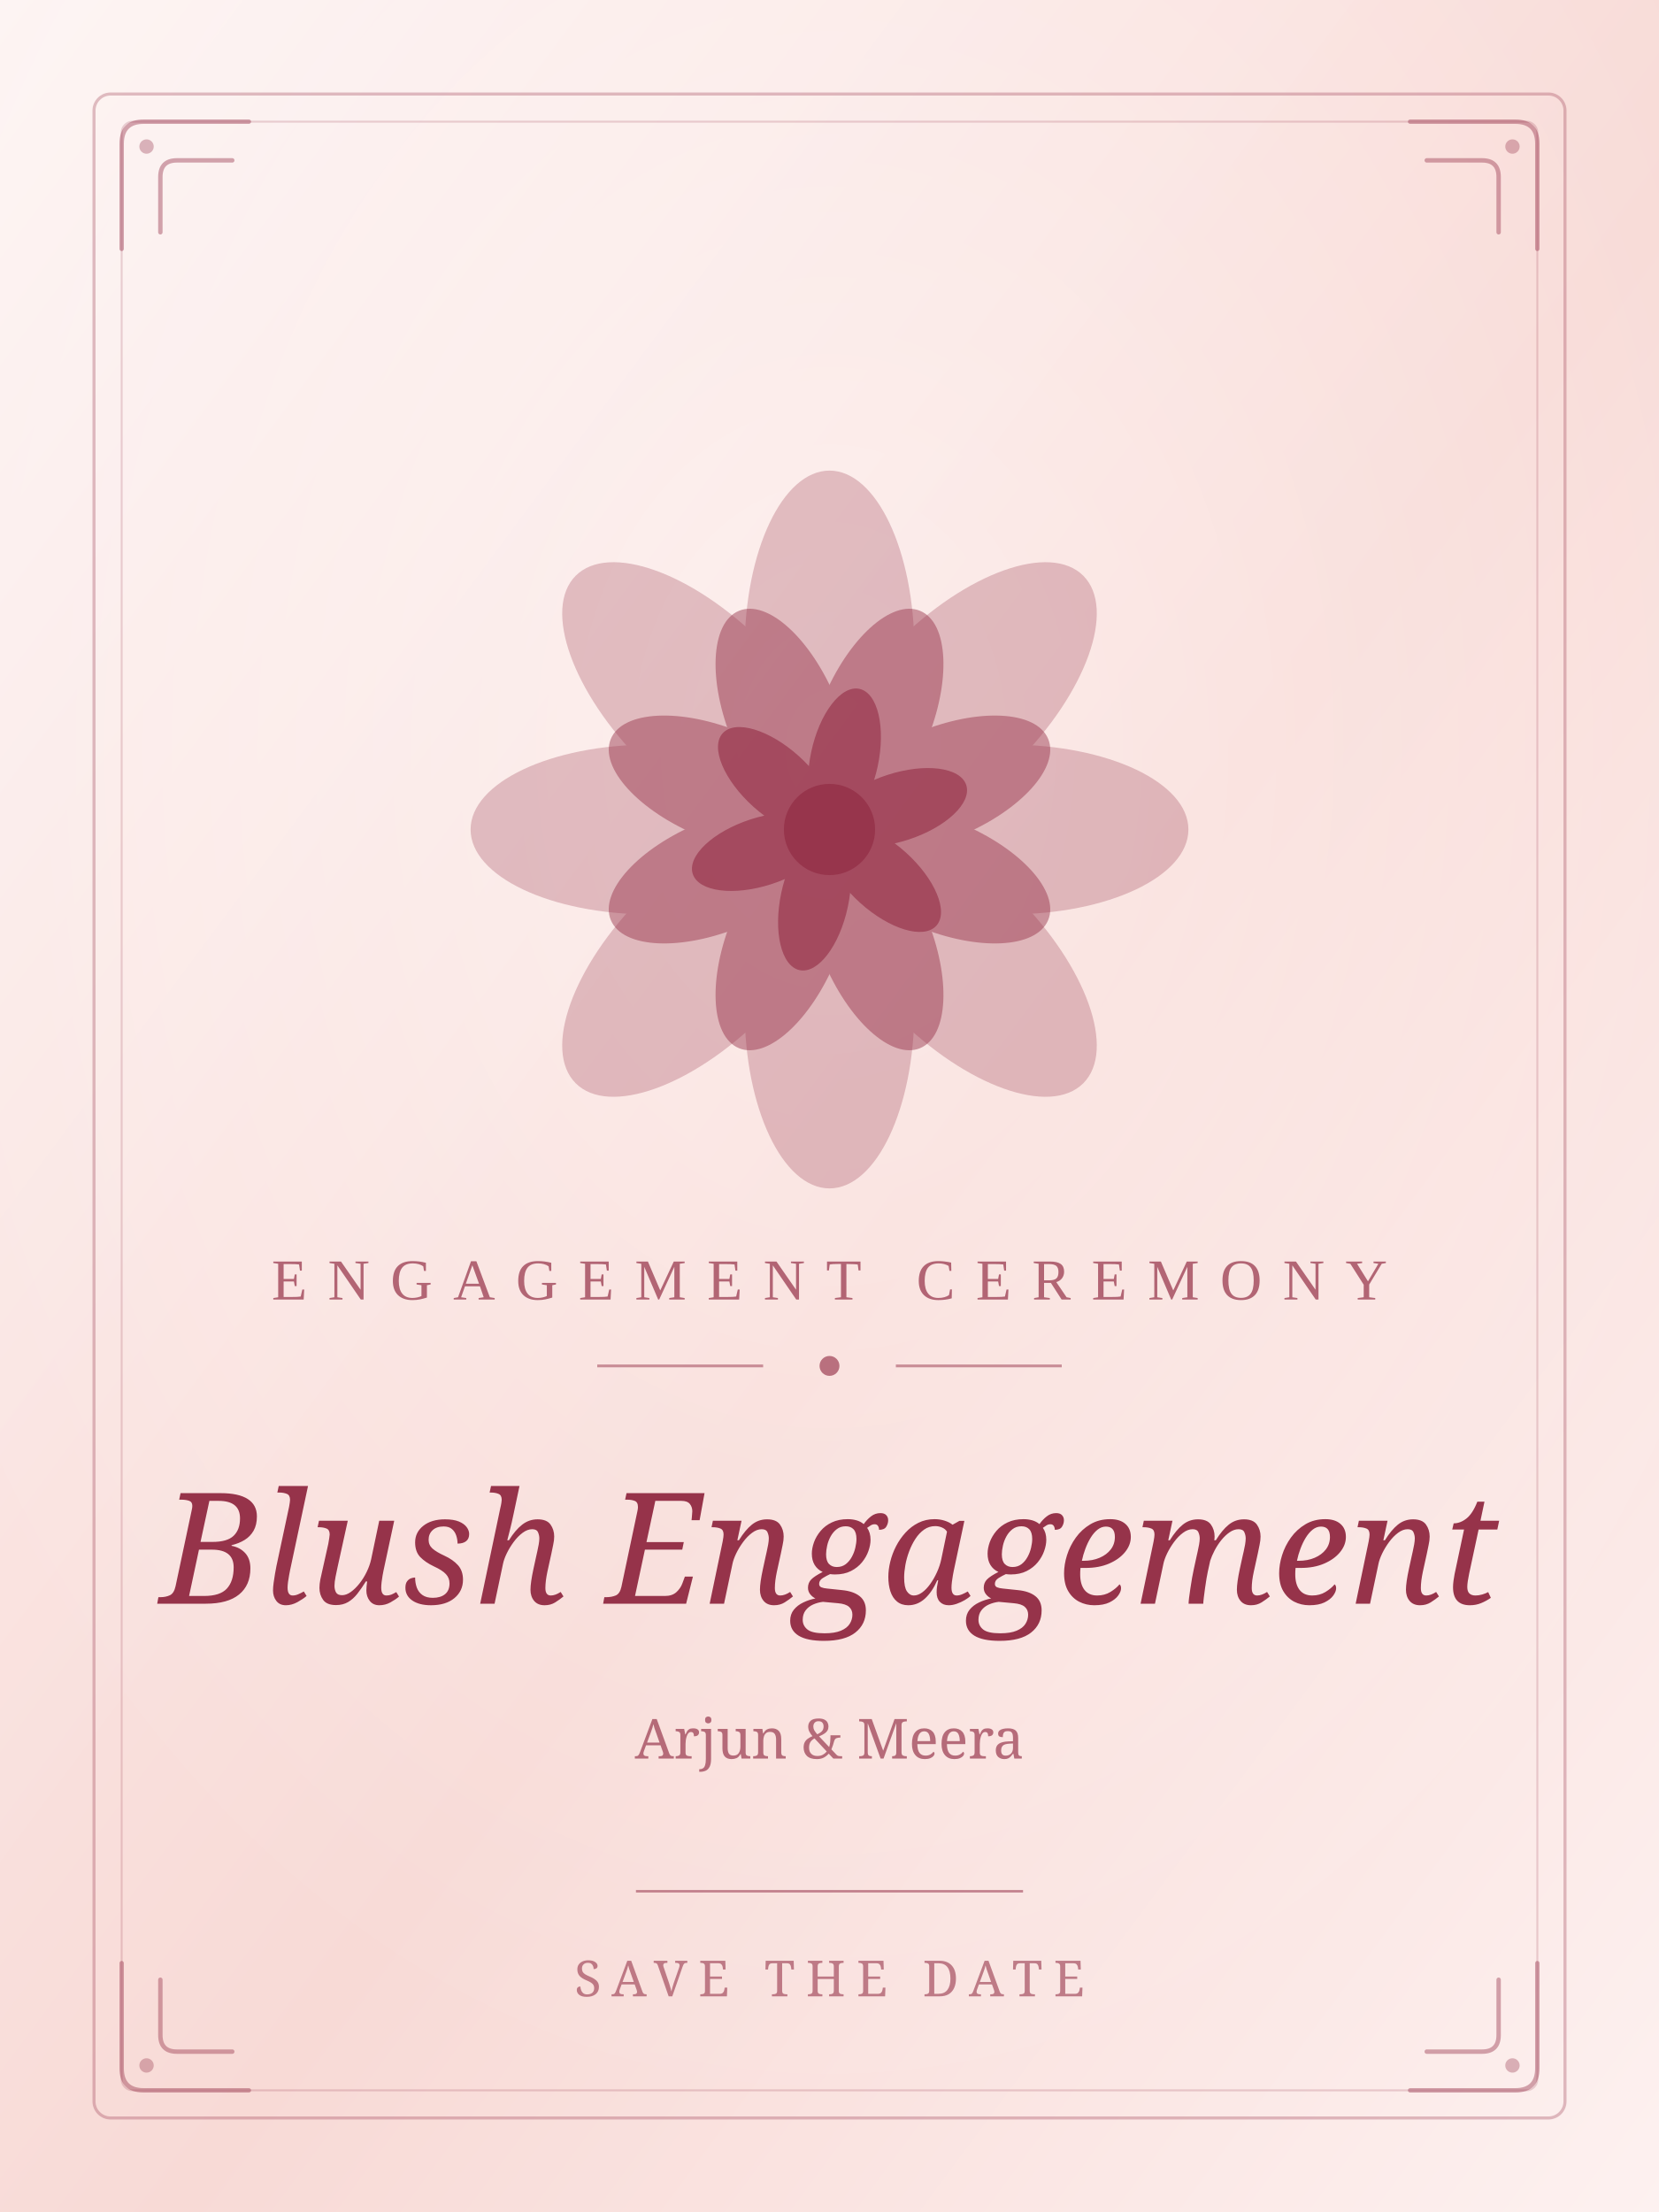
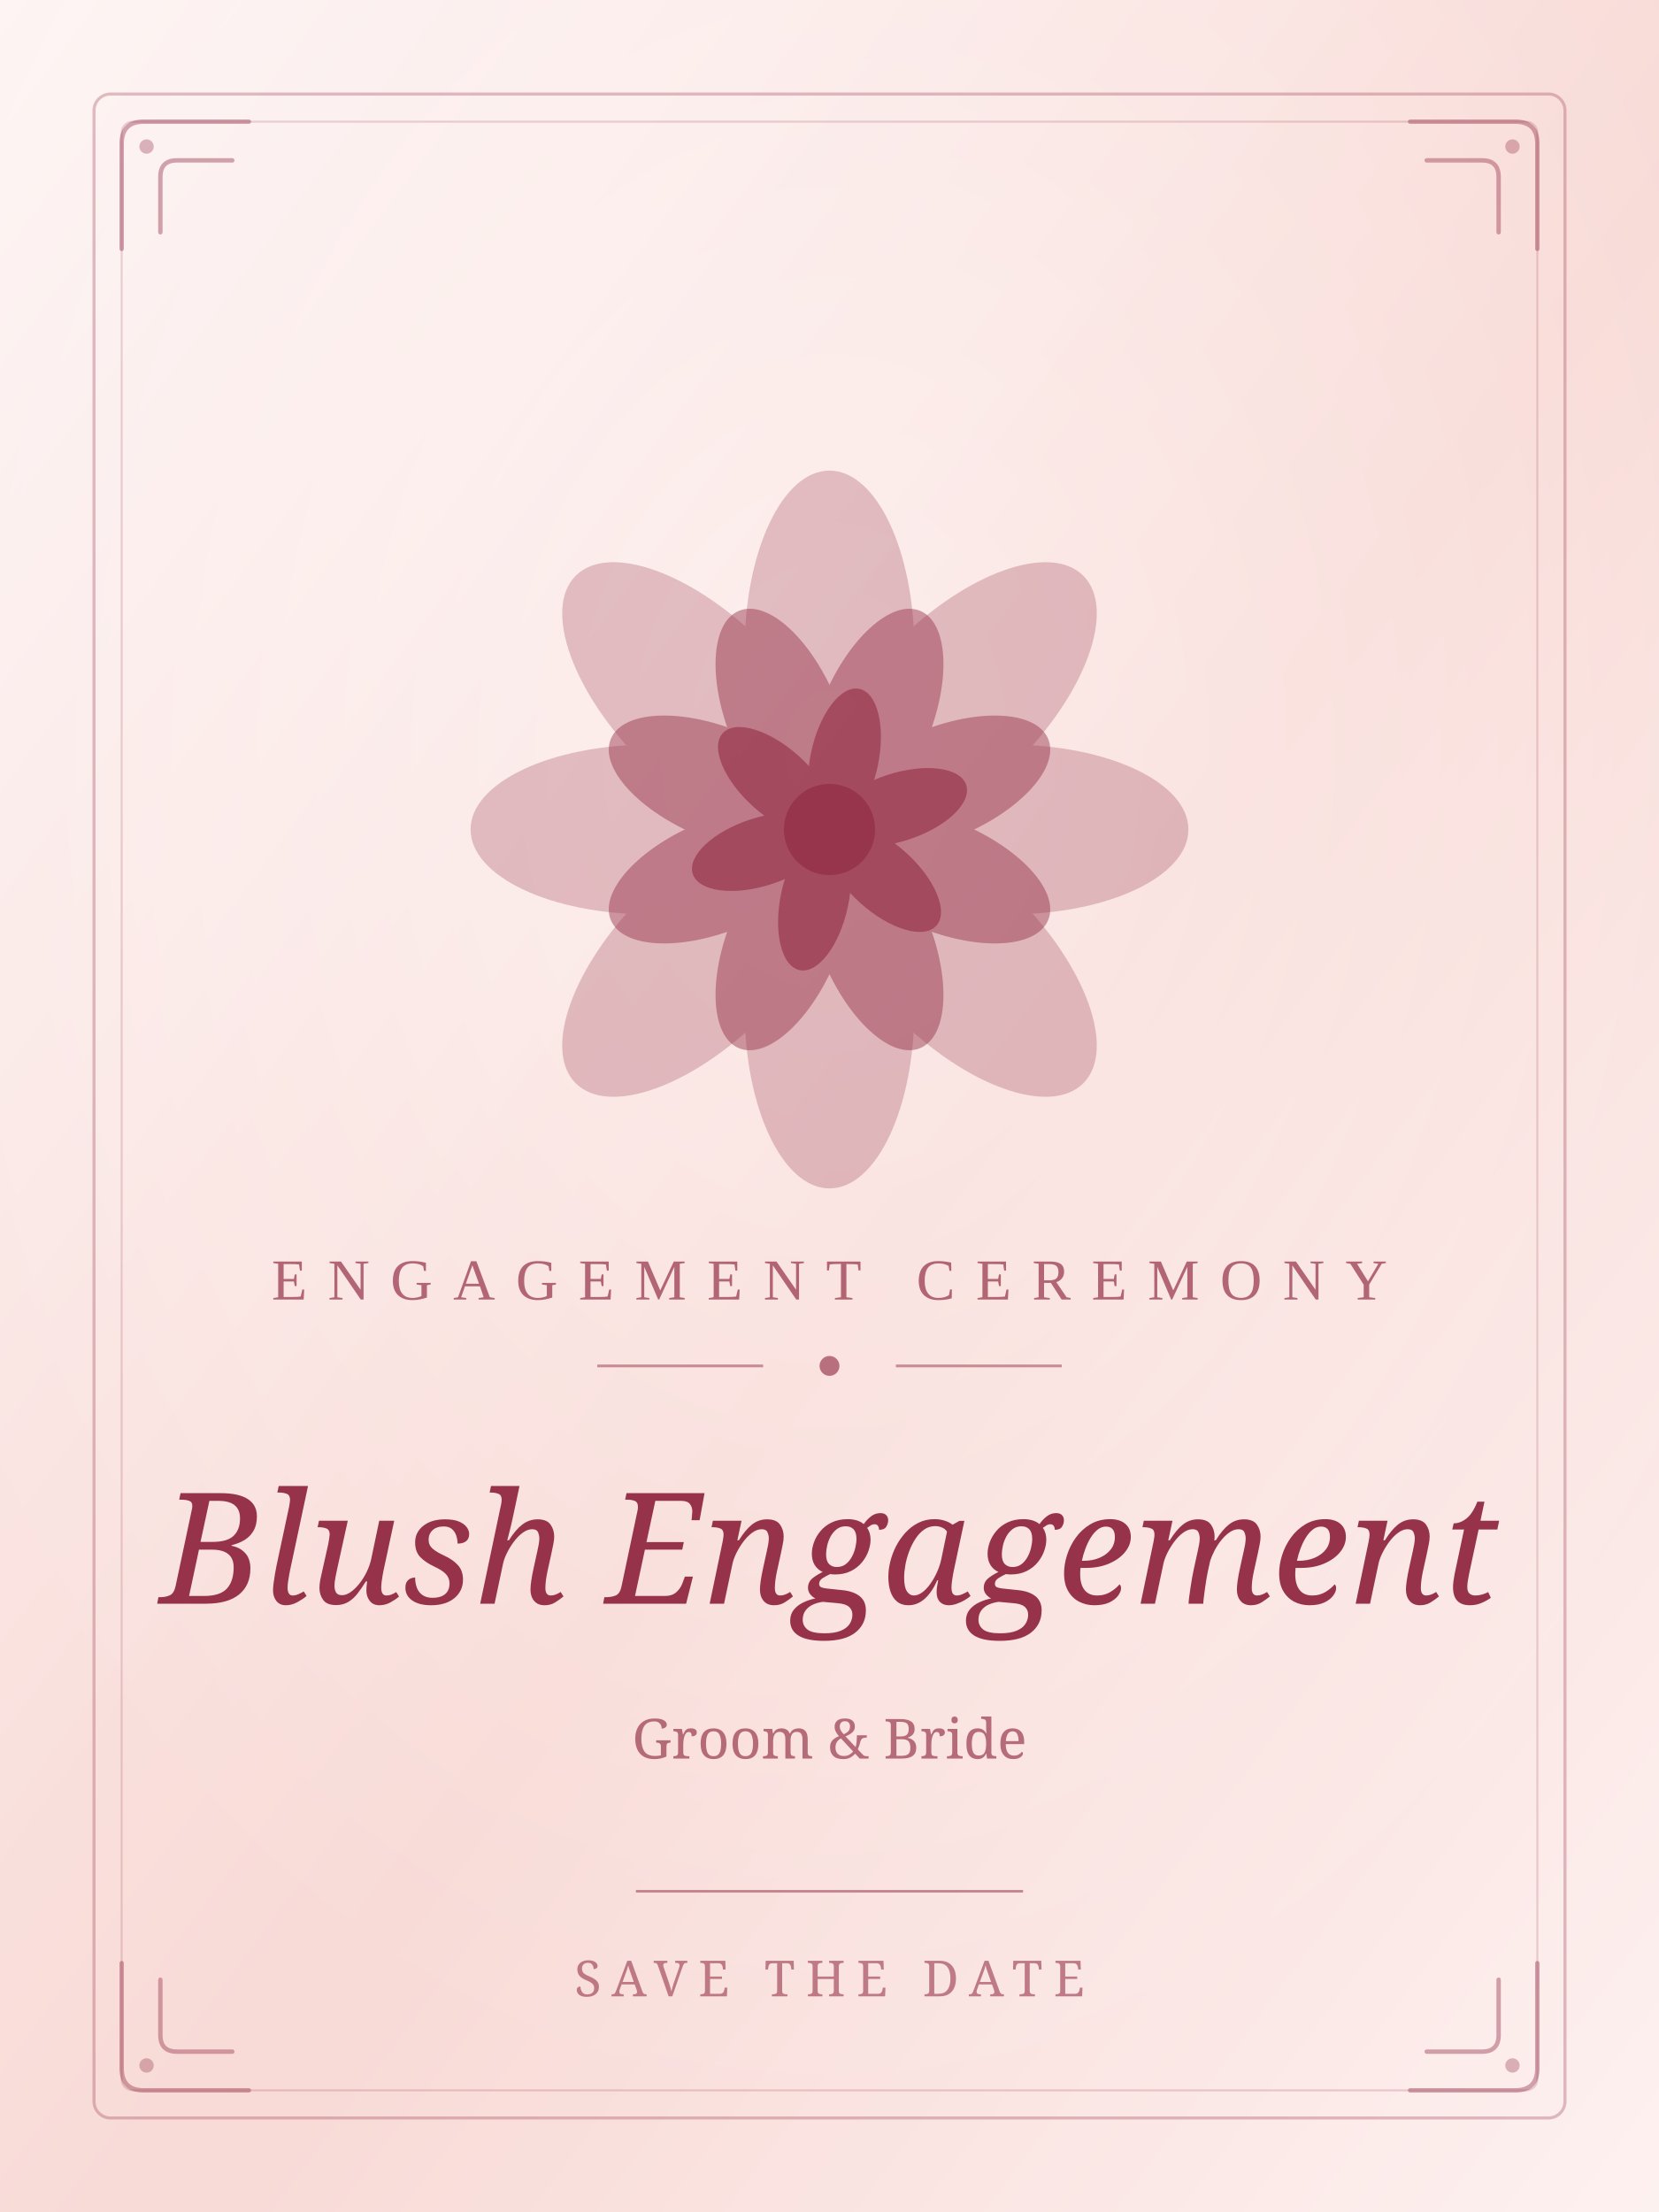
<svg xmlns="http://www.w3.org/2000/svg" viewBox="0 0 600 800" width="600" height="800" role="img" aria-label="Blush Engagement invitation template preview">
  <defs>
    <linearGradient id="bg-blush-engagement" x1="0" y1="0" x2="1" y2="1">
      <stop offset="0%" stop-color="#FDF1F0" />
      <stop offset="55%" stop-color="#F8DAD6" />
      <stop offset="100%" stop-color="#FDF1F0" />
    </linearGradient>
    <radialGradient id="glow-blush-engagement" cx="50%" cy="34%" r="62%">
      <stop offset="0%" stop-color="#FFFFFF" stop-opacity="0.42" />
      <stop offset="100%" stop-color="#FFFFFF" stop-opacity="0" />
    </radialGradient>
    <linearGradient id="sheen-blush-engagement" x1="0" y1="0" x2="1" y2="1">
      <stop offset="0%" stop-color="#FFFFFF" stop-opacity="0.20" />
      <stop offset="45%" stop-color="#FFFFFF" stop-opacity="0" />
    </linearGradient>
  </defs>
  <rect width="600" height="800" fill="url(#bg-blush-engagement)" />
  <rect width="600" height="800" fill="url(#glow-blush-engagement)" />
  <rect width="600" height="800" fill="url(#sheen-blush-engagement)" />
  <g transform="translate(44 44) scale(1 1)" fill="none" stroke="#96334A" stroke-width="1.6" opacity="0.42" stroke-linecap="round">
    <path d="M 0 46 V 8 Q 0 0 8 0 H 46" />
    <path d="M 14 40 V 20 Q 14 14 20 14 H 40" />
    <circle cx="9" cy="9" r="2.6" fill="#96334A" stroke="none" opacity="0.8" />
  </g>
  <g transform="translate(556 44) scale(-1 1)" fill="none" stroke="#96334A" stroke-width="1.6" opacity="0.42" stroke-linecap="round">
    <path d="M 0 46 V 8 Q 0 0 8 0 H 46" />
    <path d="M 14 40 V 20 Q 14 14 20 14 H 40" />
    <circle cx="9" cy="9" r="2.6" fill="#96334A" stroke="none" opacity="0.8" />
  </g>
  <g transform="translate(44 756) scale(1 -1)" fill="none" stroke="#96334A" stroke-width="1.6" opacity="0.42" stroke-linecap="round">
    <path d="M 0 46 V 8 Q 0 0 8 0 H 46" />
    <path d="M 14 40 V 20 Q 14 14 20 14 H 40" />
    <circle cx="9" cy="9" r="2.6" fill="#96334A" stroke="none" opacity="0.8" />
  </g>
  <g transform="translate(556 756) scale(-1 -1)" fill="none" stroke="#96334A" stroke-width="1.6" opacity="0.42" stroke-linecap="round">
    <path d="M 0 46 V 8 Q 0 0 8 0 H 46" />
    <path d="M 14 40 V 20 Q 14 14 20 14 H 40" />
    <circle cx="9" cy="9" r="2.6" fill="#96334A" stroke="none" opacity="0.8" />
  </g>
  <rect x="34" y="34" width="532" height="732" fill="none" stroke="#96334A" stroke-width="1.1" opacity="0.30" rx="6" />
  <rect x="44" y="44" width="512" height="712" fill="none" stroke="#96334A" stroke-width="0.7" opacity="0.20" rx="4" />
  <g>
    <g fill="#96334A" opacity="0.27">
      <ellipse cx="300.0" cy="235.1" rx="30.7" ry="64.9" transform="rotate(0.0 300.0 300)" />
      <ellipse cx="300.0" cy="235.1" rx="30.7" ry="64.9" transform="rotate(45.0 300.0 300)" />
      <ellipse cx="300.0" cy="235.1" rx="30.7" ry="64.9" transform="rotate(90.0 300.0 300)" />
      <ellipse cx="300.0" cy="235.1" rx="30.7" ry="64.9" transform="rotate(135.0 300.0 300)" />
      <ellipse cx="300.0" cy="235.1" rx="30.7" ry="64.9" transform="rotate(180.0 300.0 300)" />
      <ellipse cx="300.0" cy="235.1" rx="30.7" ry="64.9" transform="rotate(225.0 300.0 300)" />
      <ellipse cx="300.0" cy="235.1" rx="30.7" ry="64.9" transform="rotate(270.0 300.0 300)" />
      <ellipse cx="300.0" cy="235.1" rx="30.7" ry="64.9" transform="rotate(315.0 300.0 300)" />
    </g>
    <g fill="#96334A" opacity="0.47">
      <ellipse cx="300.0" cy="257.2" rx="20.2" ry="42.8" transform="rotate(22.5 300.0 300)" />
      <ellipse cx="300.0" cy="257.2" rx="20.2" ry="42.8" transform="rotate(67.5 300.0 300)" />
      <ellipse cx="300.0" cy="257.2" rx="20.2" ry="42.8" transform="rotate(112.5 300.0 300)" />
      <ellipse cx="300.0" cy="257.2" rx="20.2" ry="42.8" transform="rotate(157.5 300.0 300)" />
      <ellipse cx="300.0" cy="257.2" rx="20.2" ry="42.8" transform="rotate(202.5 300.0 300)" />
      <ellipse cx="300.0" cy="257.2" rx="20.2" ry="42.8" transform="rotate(247.5 300.0 300)" />
      <ellipse cx="300.0" cy="257.2" rx="20.2" ry="42.8" transform="rotate(292.5 300.0 300)" />
      <ellipse cx="300.0" cy="257.2" rx="20.2" ry="42.8" transform="rotate(337.5 300.0 300)" />
    </g>
    <g fill="#96334A" opacity="0.67">
      <ellipse cx="300.0" cy="274.0" rx="12.3" ry="26.0" transform="rotate(12.0 300.0 300)" />
      <ellipse cx="300.0" cy="274.0" rx="12.3" ry="26.0" transform="rotate(72.0 300.0 300)" />
      <ellipse cx="300.0" cy="274.0" rx="12.3" ry="26.0" transform="rotate(132.0 300.0 300)" />
      <ellipse cx="300.0" cy="274.0" rx="12.3" ry="26.0" transform="rotate(192.0 300.0 300)" />
      <ellipse cx="300.0" cy="274.0" rx="12.3" ry="26.0" transform="rotate(252.0 300.0 300)" />
      <ellipse cx="300.0" cy="274.0" rx="12.3" ry="26.0" transform="rotate(312.0 300.0 300)" />
    </g>
    <circle cx="300.0" cy="300" r="16.5" fill="#96334A" opacity="0.90" />
  </g>
  <text x="300.0" y="470" text-anchor="middle" font-family="Georgia, 'Times New Roman', serif" font-size="21" letter-spacing="7.5" fill="#96334A" opacity="0.72">ENGAGEMENT CEREMONY</text>
  <line x1="216.0" y1="494" x2="276.0" y2="494" stroke="#96334A" stroke-width="1" opacity="0.5" />
  <circle cx="300.0" cy="494" r="3.6" fill="#96334A" opacity="0.65" />
  <line x1="324.0" y1="494" x2="384.0" y2="494" stroke="#96334A" stroke-width="1" opacity="0.5" />
  <text x="300.0" y="580" text-anchor="middle" font-family="Georgia, serif" font-size="56" font-style="italic" fill="#96334A">Blush Engagement</text>
-   <text x="300.0" y="636" text-anchor="middle" font-family="Georgia, serif" font-size="20" fill="#96334A" opacity="0.68">Arjun &amp; Meera</text>
+   <text x="300.0" y="636" text-anchor="middle" font-family="Georgia, serif" font-size="20" fill="#96334A" opacity="0.68">Groom &amp; Bride</text>
  <g opacity="0.55">
    <line x1="230.0" y1="684" x2="370.0" y2="684" stroke="#96334A" stroke-width="0.9" />
  </g>
  <text x="300.0" y="722" text-anchor="middle" font-family="Georgia, serif" font-size="18" letter-spacing="4" fill="#96334A" opacity="0.6">SAVE THE DATE</text>
</svg>
